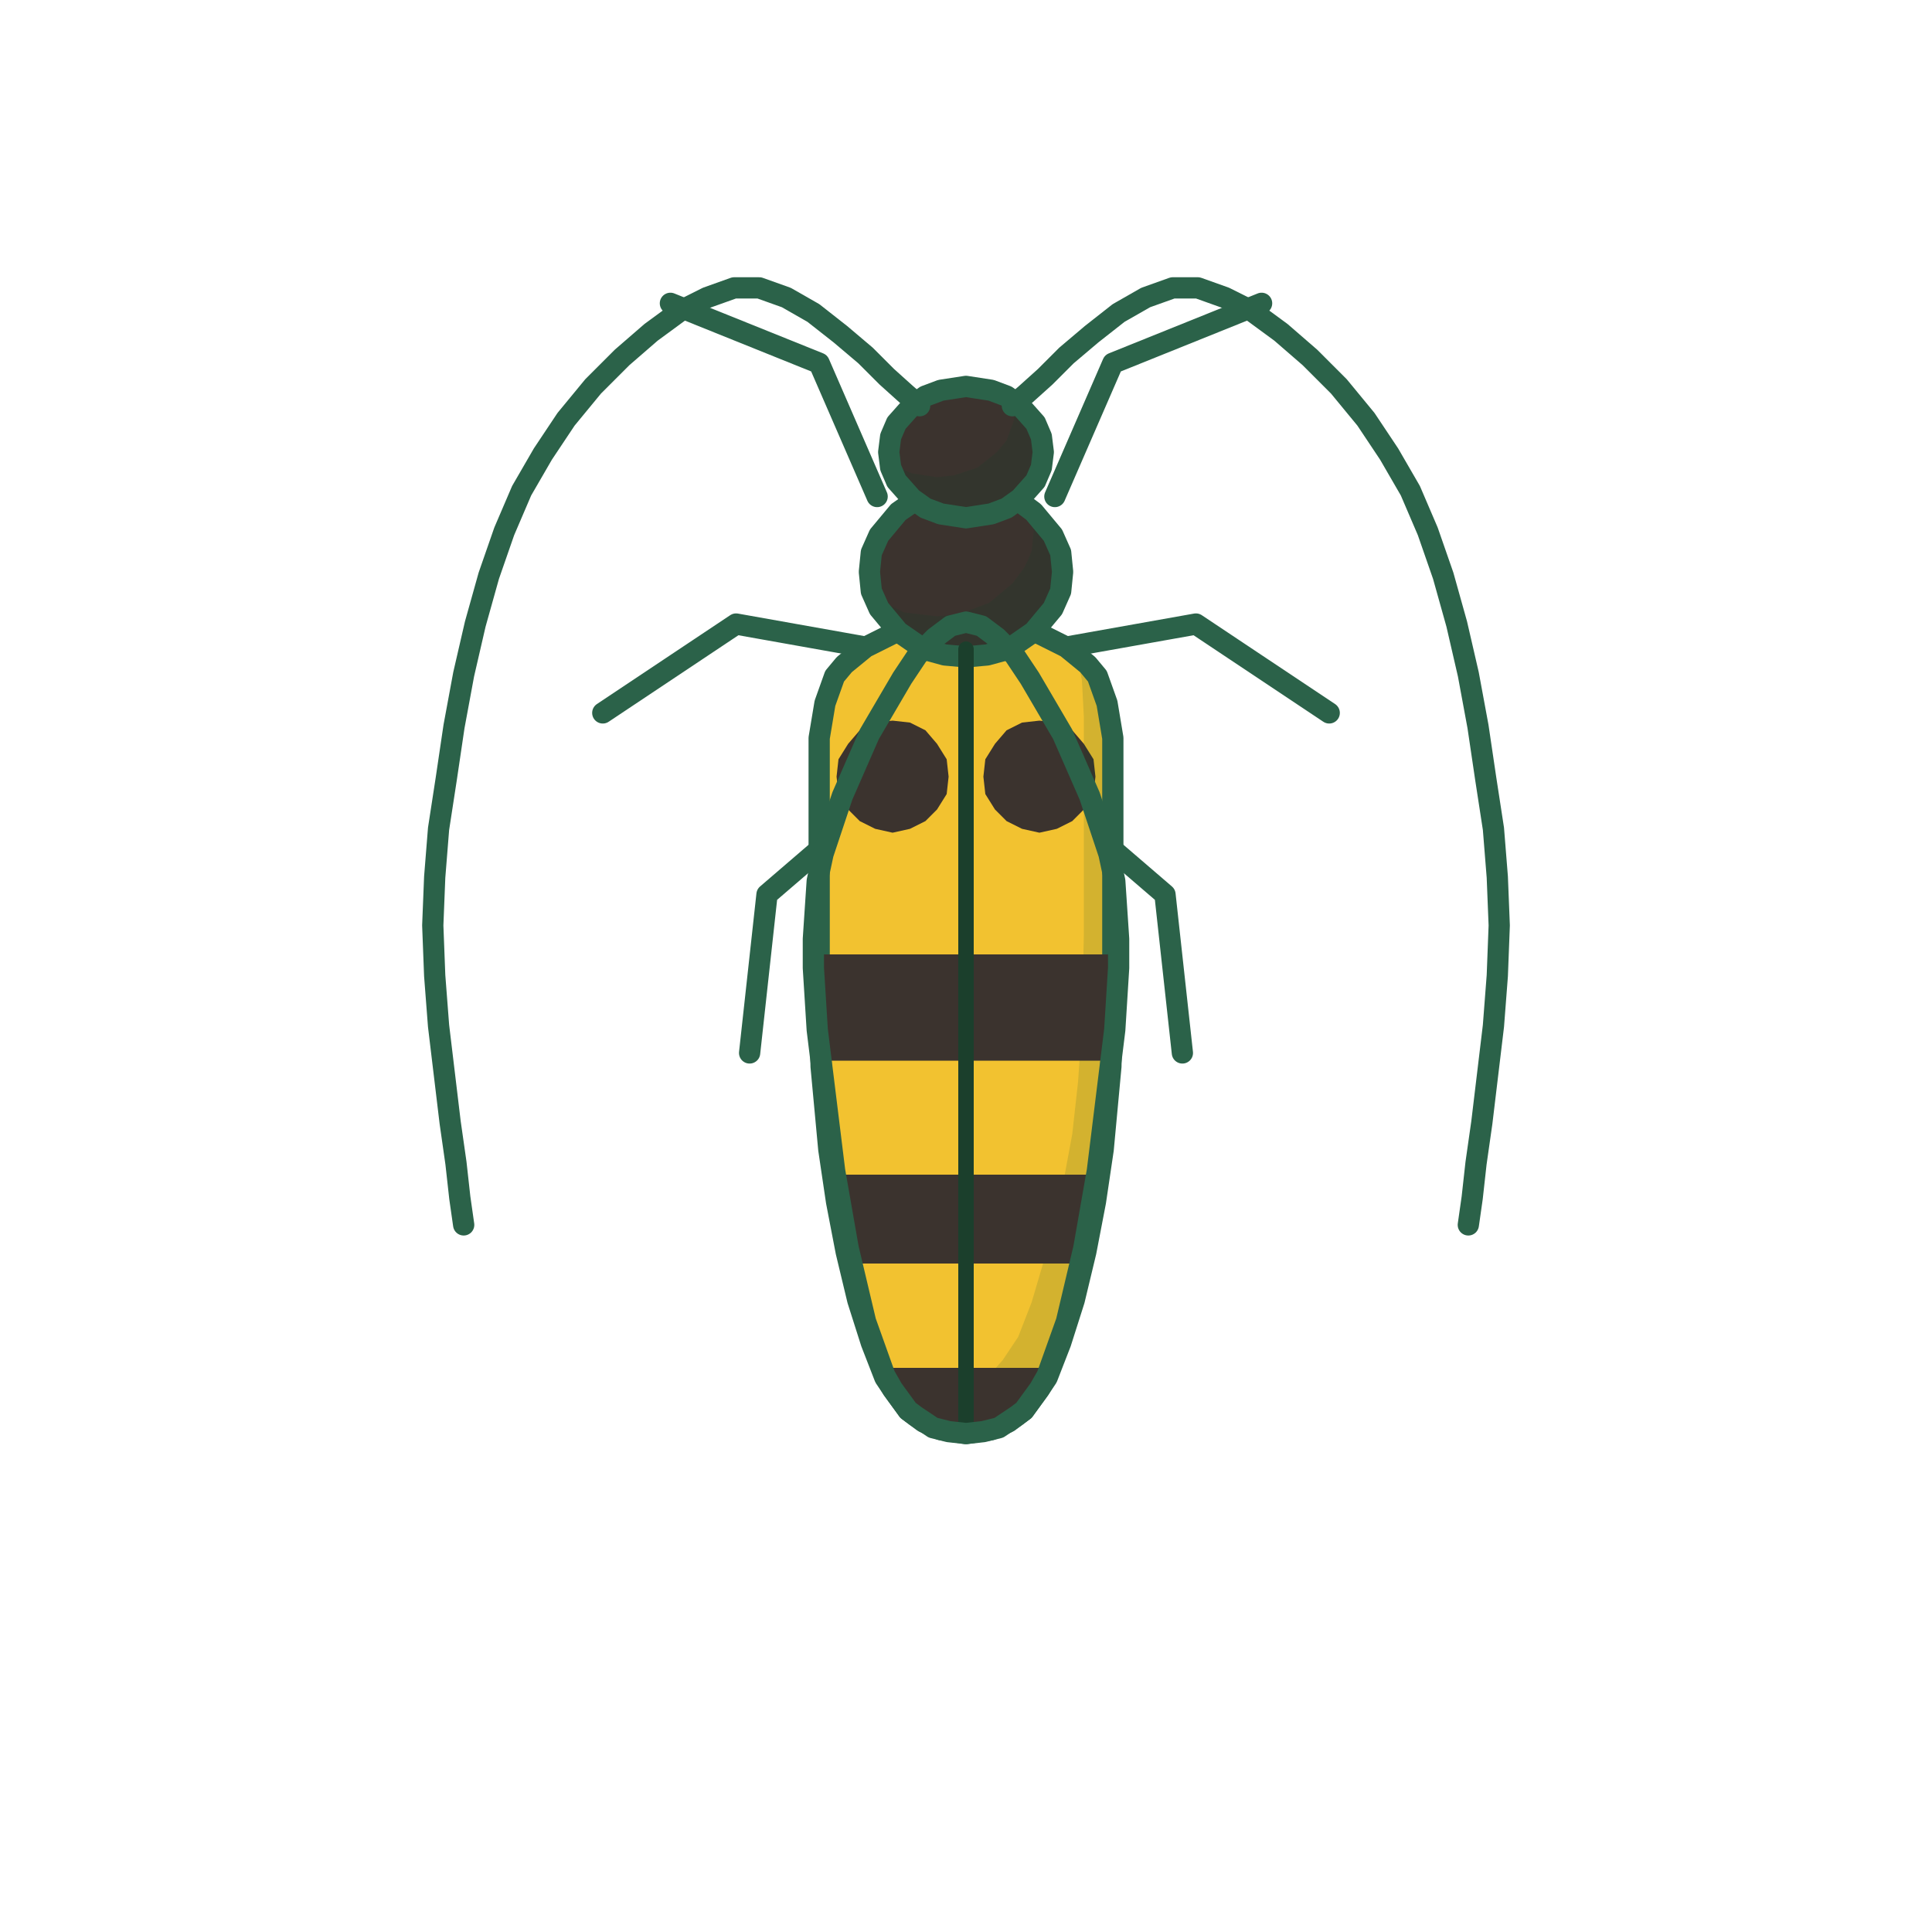
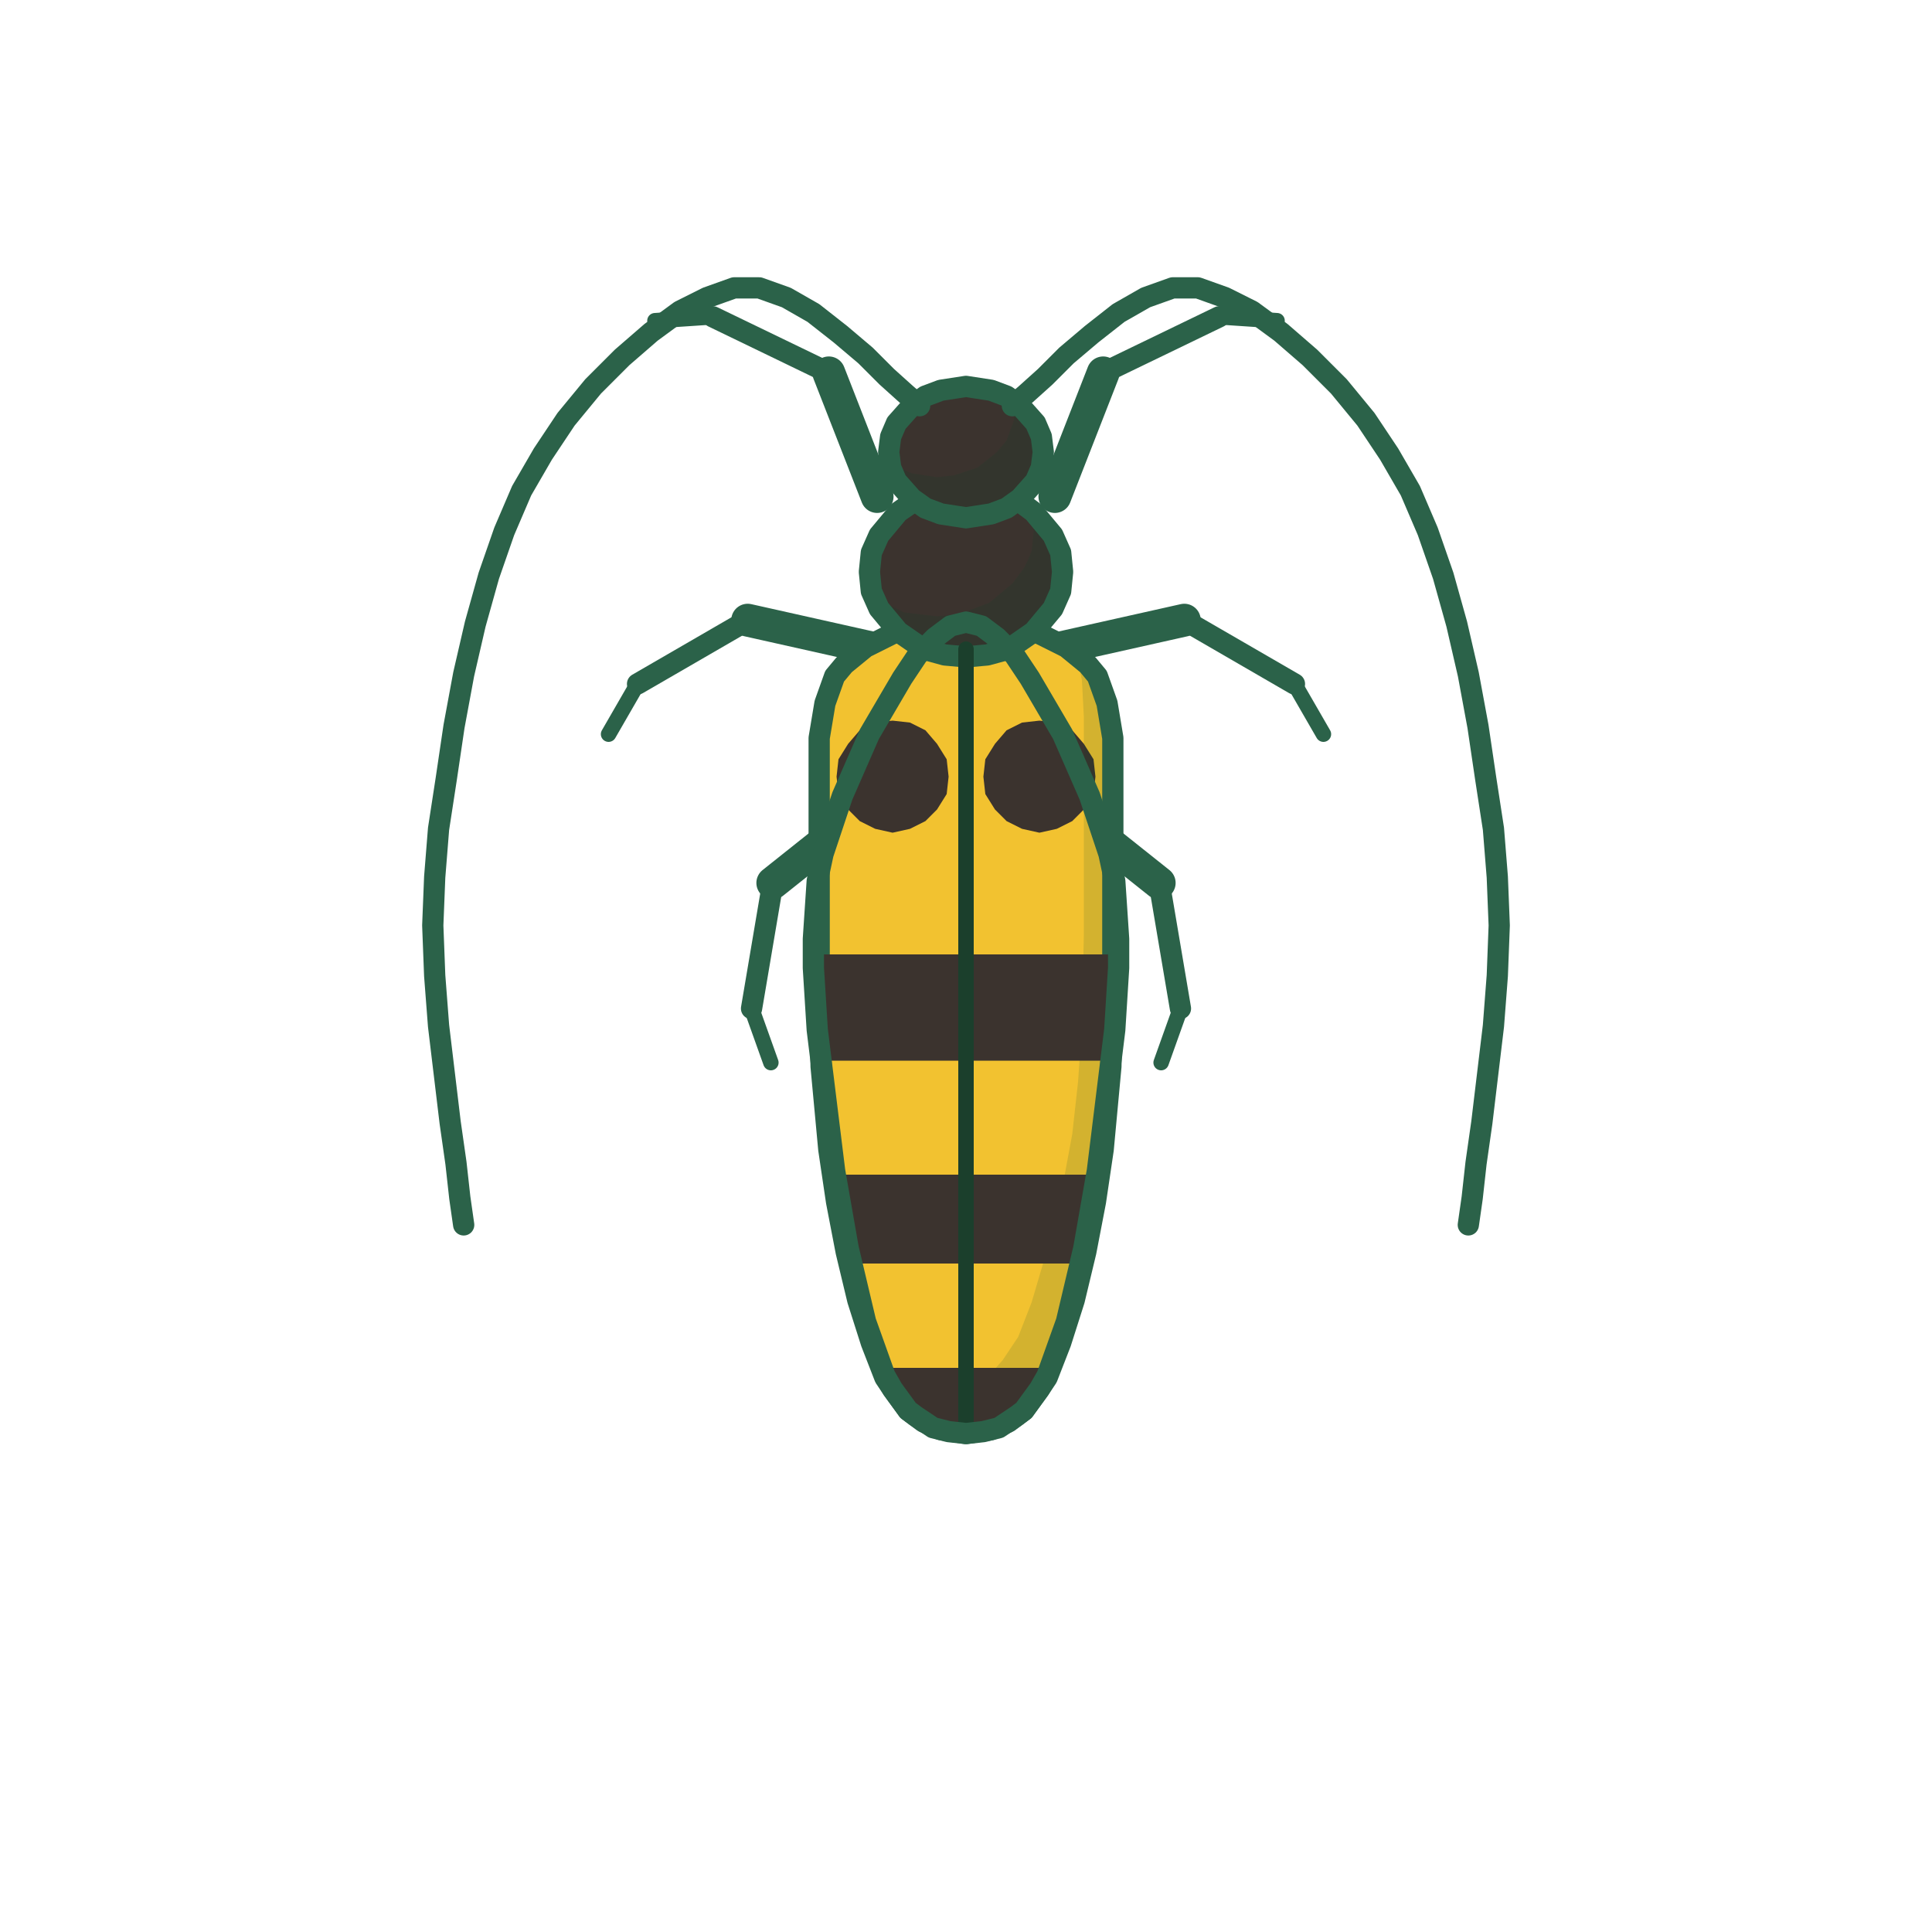
<svg xmlns="http://www.w3.org/2000/svg" width="100" height="100" viewBox="0 0 100 100">
  <g stroke-linecap="round" stroke-linejoin="round">
-     <path d="M54.6,25.7 L57.6,18.8 L65.3,15.7" fill="none" stroke="#2B6249" stroke-width="1.1" />
-     <path d="M54.6,33.6 L61.9,32.3 L68.8,36.9" fill="none" stroke="#2B6249" stroke-width="1.1" />
-     <path d="M54.6,41.4 L60.3,46.3 L61.2,54.5" fill="none" stroke="#2B6249" stroke-width="1.1" />
-     <path d="M45.4,25.7 L42.4,18.8 L34.7,15.7" fill="none" stroke="#2B6249" stroke-width="1.1" />
-     <path d="M45.4,33.6 L38.1,32.3 L31.2,36.9" fill="none" stroke="#2B6249" stroke-width="1.1" />
-     <path d="M45.4,41.4 L39.7,46.3 L38.8,54.5" fill="none" stroke="#2B6249" stroke-width="1.1" />
+     <path d="M54.6,25.7 L57.1,19.3" fill="none" stroke="#2B6249" stroke-width="1.7" />
+     <path d="M57.1,19.3 L63.1,16.4" fill="none" stroke="#2B6249" stroke-width="1.1" />
+     <path d="M63.1,16.4 L66.1,16.6" fill="none" stroke="#2B6249" stroke-width="0.8" />
+     <path d="M54.6,33.6 L61.3,32.1" fill="none" stroke="#2B6249" stroke-width="1.7" />
+     <path d="M61.3,32.1 L67,35.4" fill="none" stroke="#2B6249" stroke-width="1.1" />
+     <path d="M67,35.4 L68.5,38" fill="none" stroke="#2B6249" stroke-width="0.8" />
+     <path d="M54.6,41.4 L60,45.7" fill="none" stroke="#2B6249" stroke-width="1.7" />
+     <path d="M60,45.7 L61.1,52.2" fill="none" stroke="#2B6249" stroke-width="1.1" />
+     <path d="M61.1,52.2 L60.1,55" fill="none" stroke="#2B6249" stroke-width="0.8" />
+     <path d="M45.4,25.7 L42.9,19.3" fill="none" stroke="#2B6249" stroke-width="1.7" />
+     <path d="M42.9,19.3 L36.9,16.4" fill="none" stroke="#2B6249" stroke-width="1.1" />
+     <path d="M36.9,16.4 L33.9,16.6" fill="none" stroke="#2B6249" stroke-width="0.8" />
+     <path d="M45.4,33.6 L38.7,32.1" fill="none" stroke="#2B6249" stroke-width="1.7" />
+     <path d="M38.7,32.1 L33,35.4" fill="none" stroke="#2B6249" stroke-width="1.1" />
+     <path d="M33,35.4 L31.5,38" fill="none" stroke="#2B6249" stroke-width="0.8" />
+     <path d="M45.4,41.4 L40,45.7" fill="none" stroke="#2B6249" stroke-width="1.7" />
+     <path d="M40,45.7 L38.9,52.2" fill="none" stroke="#2B6249" stroke-width="1.1" />
+     <path d="M38.9,52.2 L39.9,55" fill="none" stroke="#2B6249" stroke-width="0.8" />
    <path d="M50,32.2 L52.2,32.4 L53.8,32.8 L55.2,33.5 L56.3,34.4 L56.8,35 L57.3,36.4 L57.6,38.2 L57.6,40.2 L57.6,50.5 L57.5,55.2 L57.1,59.5 L56.7,62.2 L56.2,64.8 L55.6,67.3 L54.9,69.5 L54.2,71.3 L53.8,71.9 L53,73 L52.2,73.6 L51.3,74 L50,74.2 L48.7,74 L47.8,73.6 L47,73 L46.2,71.9 L45.8,71.3 L45.1,69.5 L44.4,67.3 L43.8,64.8 L43.3,62.2 L42.9,59.5 L42.5,55.2 L42.4,50.5 L42.4,40.2 L42.4,38.2 L42.7,36.4 L43.2,35 L43.7,34.4 L44.8,33.5 L46.2,32.8 L47.8,32.4 Z" fill="#F2C230" stroke="none" />
    <path d="M49,39.3 L49.1,40.2 L49,41.1 L48.5,41.9 L47.9,42.5 L47.1,42.9 L46.2,43.1 L45.3,42.9 L44.5,42.5 L43.9,41.9 L43.4,41.1 L43.3,40.2 L43.4,39.3 L43.9,38.5 L44.5,37.8 L45.3,37.4 L46.2,37.3 L47.1,37.4 L47.9,37.8 L48.5,38.5 Z" fill="#3B332E" stroke="none" />
    <path d="M56.6,39.3 L56.7,40.2 L56.6,41.1 L56.1,41.9 L55.5,42.5 L54.7,42.9 L53.8,43.1 L52.9,42.9 L52.1,42.5 L51.5,41.9 L51,41.1 L50.9,40.2 L51,39.3 L51.5,38.5 L52.1,37.8 L52.9,37.4 L53.8,37.3 L54.7,37.4 L55.5,37.8 L56.1,38.5 Z" fill="#3B332E" stroke="none" />
    <path d="M45.8,71.1 L46.3,71.5 L47.2,71.9 L48.5,72.1 L49.8,71.9 L50.7,71.5 L51.1,71.3 L51.9,70.4 L52.7,69.2 L53.4,67.4 L54.4,64 L55,61.4 L55.5,58.7 L55.8,56 L56,53.1 L56.1,48.4 L56.1,37.1 L56,35.2 L55.7,33.8 L56.3,34.4 L56.8,35 L57.3,36.4 L57.6,38.2 L57.6,40.2 L57.6,50.5 L57.4,56.7 L57,60.8 L56.5,63.5 L55.9,66.1 L54.9,69.5 L54.2,71.3 L53.4,72.5 L53,73 L52.2,73.6 L51.3,74 L50.4,74.2 L49.1,74.1 L48.3,73.9 L47.4,73.4 L47,73 L46.2,71.9 Z" fill="#06472A" fill-opacity="0.13" stroke="none" />
    <path d="M50,32.2 L52.2,32.4 L53.8,32.8 L55.2,33.5 L56.3,34.4 L56.8,35 L57.3,36.4 L57.6,38.2 L57.6,40.2 L57.6,50.5 L57.5,55.2 L57.1,59.5 L56.7,62.2 L56.2,64.8 L55.6,67.3 L54.9,69.5 L54.2,71.3 L53.8,71.9 L53,73 L52.2,73.6 L51.3,74 L50,74.2 L48.7,74 L47.8,73.6 L47,73 L46.2,71.9 L45.8,71.3 L45.1,69.5 L44.4,67.3 L43.8,64.8 L43.3,62.2 L42.9,59.5 L42.5,55.2 L42.4,50.5 L42.4,40.2 L42.4,38.2 L42.7,36.4 L43.2,35 L43.7,34.4 L44.8,33.5 L46.2,32.8 L47.8,32.4 Z" fill="none" stroke="#2B6249" stroke-width="1.1" />
    <path d="M50,33.4 L50,73.6" fill="none" stroke="#64782C" stroke-width="0.8" />
    <path d="M55,29.6 L54.9,30.6 L54.5,31.5 L53.5,32.7 L52.2,33.6 L51.1,33.9 L50,34 L48.9,33.9 L47.8,33.6 L46.5,32.7 L45.5,31.5 L45.1,30.6 L45,29.6 L45.1,28.6 L45.5,27.7 L46.5,26.5 L47.8,25.6 L48.9,25.3 L50,25.2 L51.7,25.4 L52.7,25.9 L53.5,26.5 L54.5,27.7 L54.9,28.6 Z" fill="#3B332E" stroke="none" />
    <path d="M45.2,30.8 L45.8,31.2 L46.8,31.7 L48.5,31.9 L49.6,31.8 L51.2,31.2 L52.4,30.2 L53,29.4 L53.2,29 L53.4,28.5 L53.5,27.5 L53.3,26.3 L54.2,27.3 L54.5,27.7 L54.9,28.6 L55,29.6 L54.9,30.6 L54.5,31.5 L54.2,31.9 L53.1,33 L52.2,33.6 L51.1,33.9 L49.4,34 L47.8,33.6 L46.9,33 L46.1,32.3 L45.5,31.5 Z" fill="#06472A" fill-opacity="0.13" stroke="none" />
    <path d="M55,29.6 L54.9,30.6 L54.5,31.5 L53.5,32.7 L52.2,33.6 L51.1,33.9 L50,34 L48.9,33.9 L47.8,33.6 L46.5,32.7 L45.5,31.5 L45.1,30.6 L45,29.6 L45.1,28.6 L45.5,27.7 L46.5,26.5 L47.8,25.6 L48.9,25.3 L50,25.2 L51.7,25.4 L52.7,25.9 L53.5,26.5 L54.5,27.7 L54.9,28.6 Z" fill="none" stroke="#2B6249" stroke-width="1.1" />
    <path d="M54,23.4 L53.9,24.2 L53.6,24.9 L52.8,25.8 L52.1,26.3 L51.3,26.6 L50,26.8 L48.7,26.6 L47.9,26.3 L47.2,25.8 L46.4,24.9 L46.1,24.2 L46,23.4 L46.1,22.6 L46.4,21.9 L47.2,21 L47.9,20.5 L48.7,20.2 L50,20 L51.3,20.2 L52.1,20.5 L52.8,21 L53.6,21.9 L53.9,22.6 Z" fill="#3B332E" stroke="none" />
    <path d="M46.1,24 L47.2,24.5 L48.5,24.7 L49.4,24.6 L50.6,24.2 L51.6,23.4 L52.1,22.8 L52.5,21.7 L52.4,20.7 L53.4,21.6 L53.8,22.3 L54,23 L53.9,24.2 L53.6,24.9 L53.1,25.5 L52.1,26.3 L50.9,26.7 L50,26.8 L49.1,26.7 L47.9,26.3 L47.2,25.8 L46.6,25.2 Z" fill="#06472A" fill-opacity="0.13" stroke="none" />
    <path d="M54,23.4 L53.9,24.2 L53.6,24.9 L52.8,25.8 L52.1,26.3 L51.3,26.6 L50,26.8 L48.7,26.6 L47.9,26.3 L47.2,25.8 L46.4,24.9 L46.1,24.2 L46,23.4 L46.1,22.6 L46.4,21.9 L47.2,21 L47.9,20.5 L48.7,20.2 L50,20 L51.3,20.2 L52.1,20.5 L52.8,21 L53.6,21.9 L53.9,22.6 Z" fill="none" stroke="#2B6249" stroke-width="1.1" />
    <path d="M42.1,49.4 L57.9,49.4 L57.8,51.7 L57.5,54.9 L42.5,54.9 L42.2,51.7 Z" fill="#3B332E" stroke="none" />
    <path d="M43.2,60.8 L56.8,60.8 L56,65.4 L44,65.4 Z" fill="#3B332E" stroke="none" />
    <path d="M45.6,70.8 L54.4,70.8 L53.4,72.5 L52.6,73.3 L52.2,73.6 L51.3,74 L50,74.2 L48.7,74 L47.8,73.6 L47.4,73.3 L46.6,72.5 Z" fill="#3B332E" stroke="none" />
    <path d="M50,33.6 L50,73.6" fill="none" stroke="#1B3F2C" stroke-width="0.8" />
    <path d="M50,32.2 L50.8,32.4 L51.6,33 L52.5,33.9 L53.3,35.1 L55,38 L56.4,41.2 L57.4,44.2 L57.7,45.6 L57.9,48.6 L57.9,50.1 L57.7,53.3 L56.8,60.6 L56.1,64.6 L55.2,68.4 L54.2,71.2 L53.8,71.9 L53,73 L52.6,73.3 L51.7,73.9 L50.9,74.1 L50,74.2 L49.1,74.1 L48.3,73.9 L47.4,73.3 L47,73 L46.2,71.9 L45.8,71.2 L44.8,68.4 L43.9,64.6 L43.2,60.6 L42.3,53.3 L42.1,50.1 L42.1,48.6 L42.3,45.6 L42.6,44.2 L43.6,41.2 L45,38 L46.7,35.1 L47.5,33.9 L48.4,33 L49.2,32.4 Z" fill="none" stroke="#2B6249" stroke-width="1.1" />
    <path d="M52.4,21 L53.1,20.4 L54.1,19.5 L55.2,18.4 L56.5,17.3 L57.9,16.2 L59.3,15.4 L60.7,14.9 L62,14.9 L63.4,15.4 L64.8,16.1 L66.3,17.2 L67.8,18.5 L69.3,20 L70.7,21.7 L71.9,23.5 L73,25.4 L73.9,27.5 L74.7,29.8 L75.4,32.3 L76,34.9 L76.5,37.6 L76.9,40.3 L77.3,42.9 L77.5,45.4 L77.6,47.9 L77.5,50.5 L77.3,53.1 L77,55.6 L76.7,58.1 L76.4,60.2 L76.2,62 L76,63.4" fill="none" stroke="#2B6249" stroke-width="1.1" />
    <path d="M47.6,21 L46.9,20.4 L45.9,19.5 L44.8,18.4 L43.5,17.3 L42.1,16.2 L40.7,15.4 L39.3,14.9 L38,14.9 L36.6,15.4 L35.2,16.1 L33.7,17.2 L32.2,18.5 L30.7,20 L29.3,21.7 L28.1,23.5 L27,25.4 L26.1,27.5 L25.3,29.8 L24.6,32.3 L24,34.9 L23.5,37.6 L23.1,40.3 L22.7,42.9 L22.5,45.4 L22.4,47.9 L22.5,50.5 L22.7,53.1 L23,55.6 L23.3,58.1 L23.6,60.2 L23.8,62 L24,63.4" fill="none" stroke="#2B6249" stroke-width="1.1" />
  </g>
</svg>
